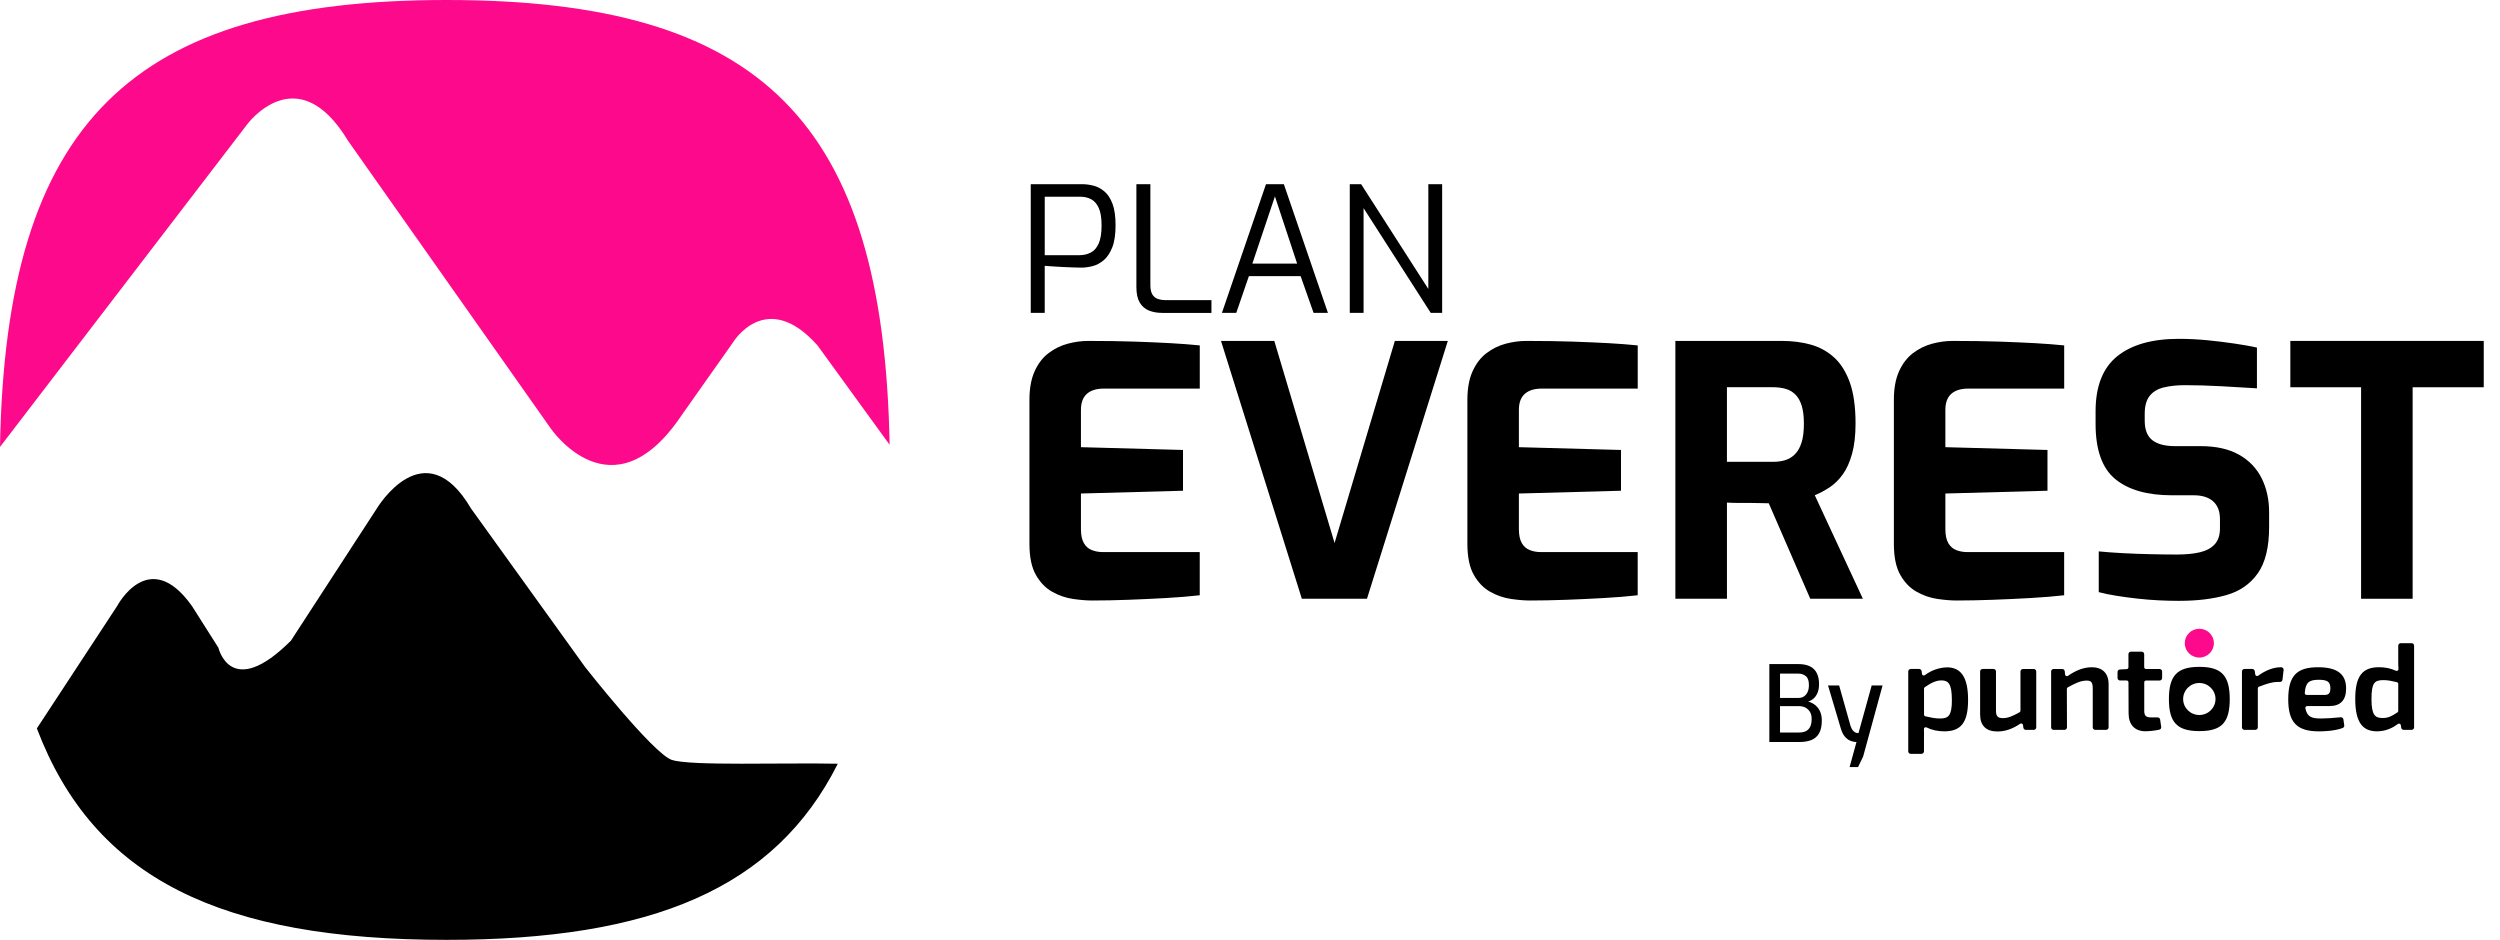
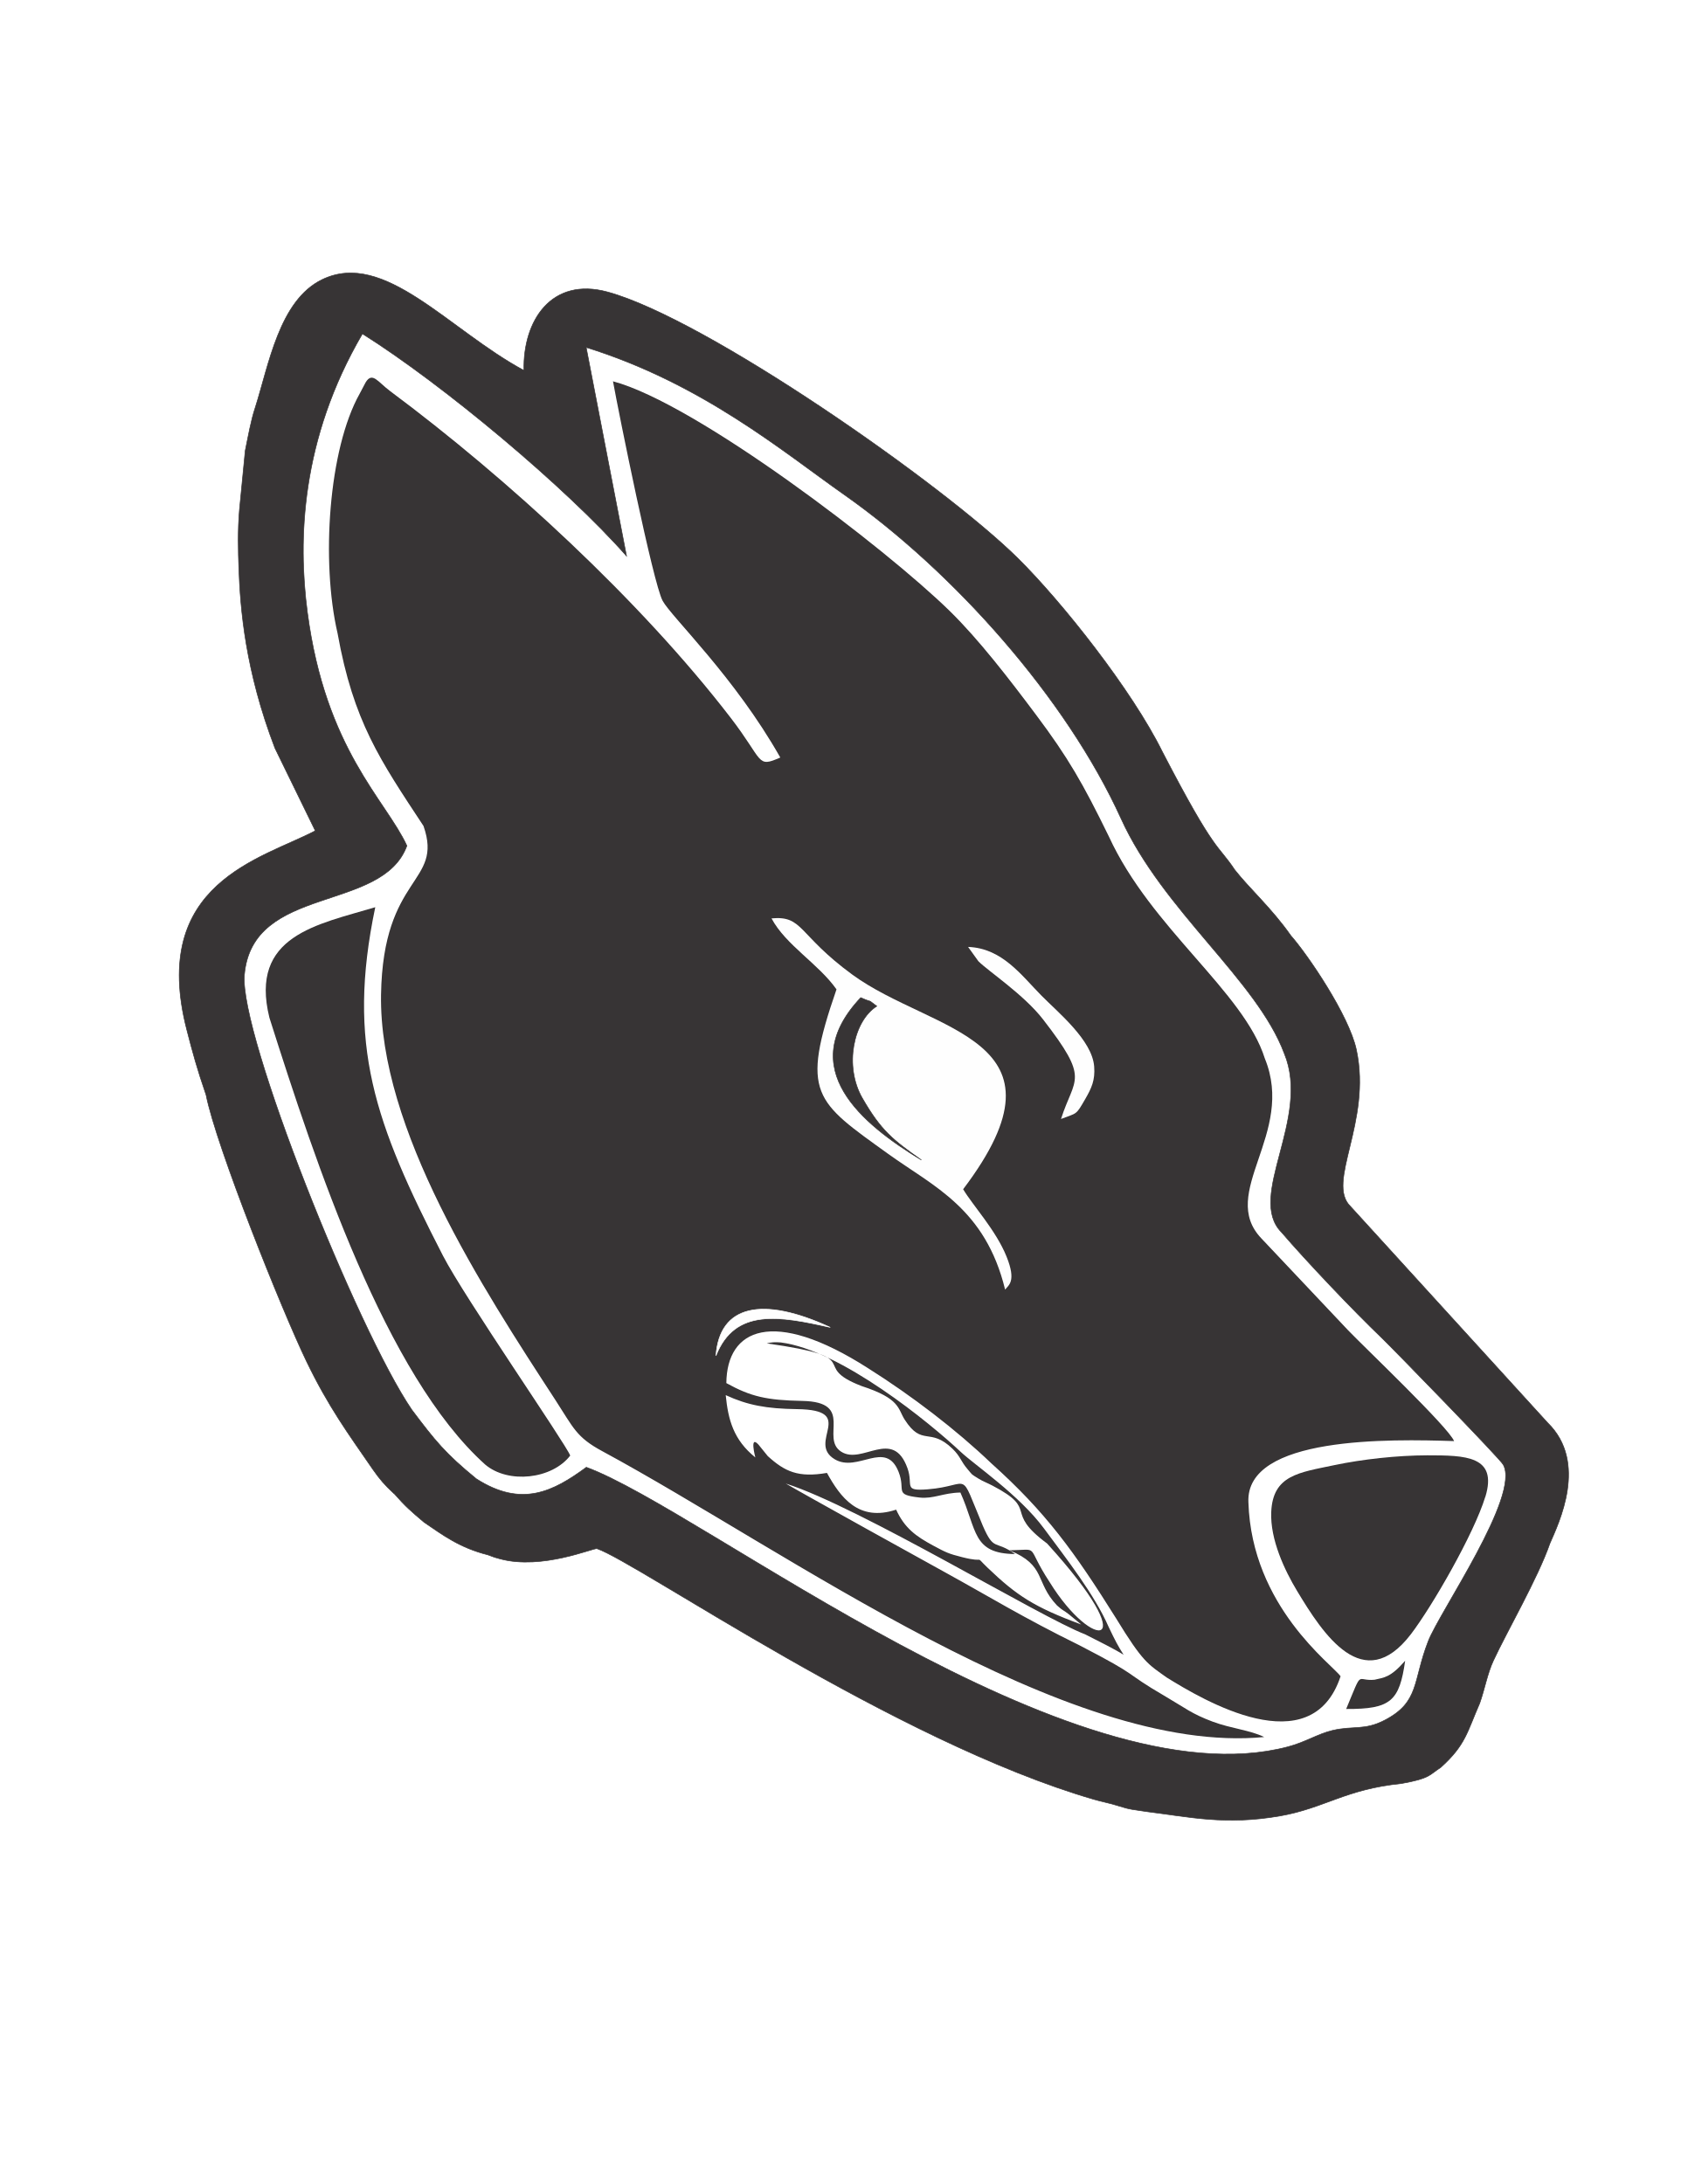
- <svg xmlns="http://www.w3.org/2000/svg" width="133" height="50" viewBox="0 0 133 50" fill="none">
-   <path d="M58.101 31.947C57.804 31.947 57.463 31.919 57.082 31.863C56.699 31.808 56.331 31.68 55.979 31.483C55.627 31.286 55.336 30.986 55.109 30.584C54.88 30.184 54.766 29.63 54.766 28.925V21.269C54.766 20.663 54.859 20.157 55.044 19.749C55.228 19.34 55.476 19.02 55.785 18.785C56.094 18.55 56.434 18.384 56.804 18.285C57.175 18.186 57.539 18.137 57.897 18.137C58.825 18.137 59.643 18.149 60.353 18.173C61.063 18.198 61.703 18.225 62.271 18.256C62.839 18.288 63.358 18.328 63.828 18.376V20.674H58.711C58.328 20.674 58.031 20.767 57.822 20.952C57.612 21.138 57.506 21.422 57.506 21.805V23.79L62.936 23.938V26.107L57.506 26.255V28.146C57.506 28.468 57.558 28.717 57.664 28.897C57.768 29.076 57.911 29.199 58.09 29.267C58.269 29.335 58.457 29.37 58.654 29.37H63.826V31.668C63.282 31.729 62.679 31.78 62.019 31.816C61.358 31.854 60.691 31.884 60.017 31.909C59.343 31.934 58.703 31.947 58.099 31.947H58.101Z" fill="black" />
-   <path d="M69.258 31.854L64.957 18.137H67.793L70.999 28.889L74.206 18.137H77.024L72.723 31.854H69.257H69.258Z" fill="black" />
-   <path d="M81.4 31.947C81.103 31.947 80.762 31.919 80.381 31.863C79.998 31.808 79.63 31.68 79.278 31.483C78.927 31.286 78.635 30.986 78.408 30.584C78.179 30.184 78.065 29.63 78.065 28.925V21.269C78.065 20.663 78.158 20.157 78.343 19.749C78.529 19.34 78.775 19.02 79.084 18.785C79.393 18.55 79.733 18.384 80.103 18.285C80.474 18.186 80.838 18.137 81.196 18.137C82.124 18.137 82.942 18.149 83.652 18.173C84.362 18.198 85.002 18.225 85.57 18.256C86.138 18.288 86.657 18.328 87.127 18.376V20.674H82.01C81.627 20.674 81.33 20.767 81.121 20.952C80.911 21.138 80.805 21.422 80.805 21.805V23.79L86.237 23.938V26.107L80.805 26.255V28.146C80.805 28.468 80.857 28.717 80.963 28.897C81.068 29.076 81.21 29.199 81.389 29.267C81.567 29.335 81.756 29.37 81.953 29.37H87.125V31.668C86.581 31.729 85.978 31.78 85.317 31.816C84.657 31.854 83.99 31.884 83.316 31.909C82.642 31.934 82.002 31.947 81.398 31.947H81.4Z" fill="black" />
-   <path d="M89.13 31.854V18.137H94.801C95.346 18.137 95.852 18.201 96.322 18.331C96.792 18.46 97.205 18.686 97.565 19.007C97.923 19.329 98.204 19.774 98.409 20.342C98.612 20.91 98.715 21.64 98.715 22.529C98.715 23.16 98.653 23.696 98.53 24.141C98.407 24.586 98.243 24.95 98.038 25.234C97.835 25.518 97.603 25.747 97.342 25.92C97.084 26.094 96.817 26.236 96.546 26.346L99.104 31.852H96.305L94.098 26.774C93.95 26.774 93.779 26.77 93.589 26.764C93.396 26.758 93.202 26.755 93.005 26.755H92.412C92.215 26.755 92.035 26.748 91.874 26.736V31.852H89.131L89.13 31.854ZM91.873 24.569H94.319C94.566 24.569 94.789 24.539 94.986 24.476C95.183 24.414 95.357 24.305 95.505 24.151C95.653 23.996 95.767 23.79 95.847 23.529C95.928 23.271 95.967 22.936 95.967 22.528C95.967 22.144 95.926 21.826 95.847 21.573C95.767 21.321 95.653 21.122 95.505 20.98C95.357 20.838 95.183 20.739 94.986 20.684C94.789 20.629 94.566 20.6 94.319 20.6H91.873V24.567V24.569Z" fill="black" />
-   <path d="M104.088 31.947C103.792 31.947 103.451 31.919 103.069 31.863C102.686 31.808 102.318 31.68 101.967 31.483C101.615 31.286 101.323 30.986 101.096 30.584C100.867 30.184 100.754 29.63 100.754 28.925V21.269C100.754 20.663 100.847 20.157 101.031 19.749C101.218 19.34 101.464 19.02 101.773 18.785C102.082 18.55 102.421 18.384 102.792 18.285C103.162 18.186 103.527 18.137 103.885 18.137C104.812 18.137 105.631 18.149 106.34 18.173C107.05 18.198 107.691 18.225 108.258 18.256C108.826 18.288 109.345 18.328 109.815 18.376V20.674H104.699C104.315 20.674 104.019 20.767 103.809 20.952C103.599 21.138 103.494 21.422 103.494 21.805V23.79L108.926 23.938V26.107L103.494 26.255V28.146C103.494 28.468 103.546 28.717 103.651 28.897C103.757 29.076 103.899 29.199 104.077 29.267C104.255 29.335 104.445 29.37 104.642 29.37H109.813V31.668C109.269 31.729 108.667 31.78 108.006 31.816C107.345 31.854 106.678 31.884 106.004 31.909C105.331 31.934 104.691 31.947 104.087 31.947H104.088Z" fill="black" />
-   <path d="M115.952 31.966C115.594 31.966 115.227 31.956 114.85 31.938C114.473 31.919 114.089 31.889 113.7 31.845C113.31 31.802 112.943 31.751 112.597 31.696C112.252 31.641 111.936 31.576 111.653 31.502V29.334C112.023 29.371 112.443 29.401 112.913 29.427C113.383 29.452 113.87 29.471 114.376 29.482C114.883 29.494 115.365 29.501 115.823 29.501C116.28 29.501 116.697 29.461 117.037 29.381C117.376 29.3 117.64 29.158 117.824 28.955C118.01 28.752 118.102 28.471 118.102 28.111V27.611C118.102 27.203 117.982 26.892 117.741 26.674C117.499 26.458 117.157 26.349 116.712 26.349H115.545C114.235 26.349 113.231 26.062 112.533 25.488C111.834 24.914 111.485 23.935 111.485 22.55V21.883C111.485 20.548 111.869 19.572 112.635 18.954C113.402 18.335 114.495 18.026 115.916 18.026C116.422 18.026 116.925 18.052 117.427 18.1C117.927 18.149 118.409 18.209 118.873 18.277C119.337 18.345 119.734 18.416 120.069 18.49V20.659C119.501 20.622 118.867 20.585 118.168 20.547C117.469 20.51 116.824 20.491 116.231 20.491C115.812 20.491 115.436 20.532 115.11 20.611C114.782 20.692 114.533 20.843 114.359 21.066C114.186 21.288 114.099 21.604 114.099 22.01V22.381C114.099 22.864 114.235 23.209 114.506 23.419C114.777 23.629 115.179 23.734 115.711 23.734H117.064C117.892 23.734 118.575 23.886 119.113 24.189C119.651 24.491 120.051 24.909 120.318 25.439C120.583 25.971 120.717 26.576 120.717 27.256V28.035C120.717 29.111 120.517 29.933 120.114 30.501C119.712 31.069 119.157 31.455 118.446 31.658C117.734 31.862 116.903 31.964 115.952 31.964V31.966Z" fill="black" />
-   <path d="M125.61 31.854V20.602H121.846V18.137H132.135V20.602H128.352V31.854H125.61Z" fill="black" />
-   <path d="M54.836 16.646V9.798H57.563C57.762 9.798 57.965 9.825 58.172 9.877C58.38 9.929 58.574 10.031 58.754 10.184C58.934 10.336 59.079 10.556 59.186 10.845C59.295 11.134 59.348 11.514 59.348 11.985C59.348 12.457 59.292 12.859 59.176 13.153C59.061 13.447 58.913 13.673 58.73 13.832C58.547 13.99 58.35 14.097 58.139 14.154C57.927 14.209 57.722 14.238 57.525 14.238C57.432 14.238 57.295 14.235 57.115 14.228C56.935 14.222 56.744 14.214 56.542 14.205C56.341 14.195 56.153 14.184 55.979 14.171C55.806 14.159 55.672 14.149 55.579 14.143V16.646H54.834H54.836ZM55.58 13.575H57.432C57.65 13.575 57.847 13.53 58.028 13.437C58.208 13.344 58.35 13.183 58.451 12.952C58.553 12.722 58.604 12.403 58.604 11.993C58.604 11.583 58.553 11.279 58.451 11.058C58.348 10.837 58.214 10.684 58.046 10.598C57.878 10.511 57.695 10.467 57.497 10.467H55.58V13.575Z" fill="black" />
-   <path d="M61.833 16.646C61.566 16.646 61.328 16.604 61.121 16.52C60.913 16.436 60.751 16.293 60.632 16.093C60.514 15.891 60.456 15.616 60.456 15.269V9.798H61.2V15.167C61.2 15.391 61.238 15.559 61.312 15.675C61.386 15.79 61.486 15.867 61.61 15.908C61.735 15.949 61.861 15.968 61.992 15.968H64.449V16.648H61.834L61.833 16.646Z" fill="black" />
-   <path d="M65.006 16.646L67.351 9.798H68.301L70.646 16.646H69.883L69.194 14.692H66.44L65.769 16.646H65.006ZM66.626 14.022H69.007L67.826 10.448L66.626 14.022Z" fill="black" />
-   <path d="M71.808 16.646V9.798H72.412L75.987 15.372V9.798H76.722V16.646H76.116L72.542 11.072V16.646H71.807H71.808Z" fill="black" />
-   <path d="M94.129 39.475V35.329H95.67C96.041 35.329 96.319 35.419 96.5 35.598C96.681 35.778 96.773 36.045 96.773 36.398C96.773 36.57 96.748 36.72 96.697 36.846C96.647 36.972 96.577 37.075 96.489 37.155C96.401 37.235 96.303 37.291 96.194 37.321C96.273 37.343 96.355 37.377 96.439 37.422C96.524 37.467 96.601 37.529 96.675 37.611C96.748 37.691 96.808 37.791 96.852 37.909C96.896 38.027 96.92 38.166 96.92 38.328C96.92 38.617 96.872 38.846 96.776 39.011C96.68 39.177 96.544 39.297 96.368 39.368C96.191 39.439 95.98 39.475 95.732 39.475H94.128H94.129ZM94.697 37.13H95.688C95.849 37.13 95.98 37.071 96.079 36.953C96.178 36.835 96.23 36.68 96.234 36.489C96.241 36.246 96.191 36.076 96.082 35.98C95.973 35.884 95.834 35.836 95.666 35.836H94.697V37.13ZM94.697 38.969H95.716C95.852 38.969 95.967 38.947 96.065 38.901C96.162 38.855 96.24 38.781 96.295 38.675C96.352 38.57 96.38 38.423 96.38 38.231C96.38 38.092 96.35 37.974 96.29 37.874C96.23 37.775 96.15 37.699 96.05 37.645C95.951 37.593 95.839 37.567 95.716 37.567H94.697V38.967V38.969Z" fill="black" />
-   <path d="M98.399 40.808L98.765 39.475C98.645 39.472 98.53 39.447 98.421 39.4C98.312 39.352 98.216 39.275 98.131 39.169C98.046 39.063 97.978 38.918 97.926 38.739L97.251 36.466H97.842L98.449 38.62C98.483 38.721 98.522 38.798 98.564 38.851C98.607 38.903 98.651 38.939 98.694 38.961C98.737 38.981 98.776 38.994 98.809 38.997C98.842 39 98.863 39.004 98.871 39.004L99.574 36.466H100.153L99.118 40.251L98.848 40.808H98.399Z" fill="black" />
-   <path d="M103.841 37.231C103.841 38.087 103.653 38.224 103.205 38.224C102.938 38.224 102.711 38.172 102.449 38.112L102.432 38.109C102.388 38.1 102.358 38.06 102.358 38.016V36.636C102.358 36.605 102.374 36.576 102.399 36.559C102.721 36.337 102.981 36.198 103.284 36.198C103.643 36.198 103.839 36.362 103.839 37.231M103.58 35.505C103.183 35.505 102.722 35.668 102.405 35.917C102.377 35.939 102.341 35.945 102.308 35.931C102.274 35.919 102.254 35.89 102.249 35.855L102.23 35.706C102.222 35.639 102.164 35.589 102.096 35.589H101.653C101.579 35.589 101.519 35.649 101.519 35.721V39.972C101.519 40.046 101.579 40.105 101.653 40.105H102.222C102.296 40.105 102.356 40.044 102.356 39.972V39.243C102.361 39.098 102.36 38.948 102.353 38.786C102.353 38.751 102.369 38.72 102.397 38.702C102.426 38.683 102.462 38.683 102.492 38.698C102.763 38.836 103.084 38.907 103.44 38.907C104.336 38.907 104.702 38.423 104.702 37.234C104.702 36.045 104.334 35.502 103.579 35.502" fill="black" />
-   <path d="M108.192 35.59H107.623C107.549 35.59 107.489 35.65 107.489 35.723V37.811C107.489 37.846 107.47 37.877 107.44 37.893C107.086 38.09 106.831 38.204 106.563 38.204C106.418 38.204 106.328 38.179 106.271 38.122C106.208 38.059 106.183 37.952 106.186 37.772V35.721C106.186 35.647 106.126 35.589 106.052 35.589H105.476C105.402 35.589 105.342 35.649 105.342 35.721V38.007C105.342 38.601 105.659 38.915 106.26 38.915C106.672 38.915 107.057 38.784 107.473 38.504C107.5 38.485 107.534 38.481 107.566 38.496C107.596 38.51 107.618 38.537 107.623 38.57L107.643 38.715C107.653 38.781 107.709 38.83 107.776 38.83H108.194C108.268 38.83 108.328 38.77 108.328 38.698V35.723C108.328 35.649 108.268 35.59 108.194 35.59" fill="black" />
-   <path d="M111.268 35.499C110.867 35.499 110.457 35.649 110.014 35.956C109.985 35.975 109.951 35.978 109.919 35.964C109.888 35.95 109.867 35.922 109.864 35.889L109.844 35.709C109.836 35.641 109.779 35.59 109.709 35.59H109.254C109.179 35.59 109.12 35.65 109.12 35.723V38.698C109.12 38.77 109.179 38.83 109.254 38.83H109.829C109.866 38.83 109.899 38.816 109.924 38.791C109.949 38.765 109.963 38.732 109.963 38.696L109.957 36.649C109.957 36.614 109.976 36.583 110.008 36.565C110.394 36.355 110.692 36.207 111.009 36.207C111.261 36.207 111.334 36.305 111.334 36.646V38.696C111.334 38.769 111.394 38.828 111.468 38.828H112.044C112.118 38.828 112.178 38.769 112.178 38.696V36.404C112.178 35.819 111.854 35.496 111.266 35.496" fill="black" />
-   <path d="M114.888 35.59H114.167C114.113 35.59 114.071 35.548 114.071 35.496V34.802C114.071 34.728 114.011 34.669 113.936 34.669H113.367C113.293 34.669 113.233 34.729 113.233 34.802V35.502C113.233 35.553 113.194 35.594 113.143 35.597L112.779 35.617C112.708 35.622 112.653 35.679 112.653 35.75V36.07C112.653 36.144 112.713 36.202 112.787 36.202H113.138C113.19 36.202 113.235 36.245 113.235 36.297L113.241 37.948C113.241 38.554 113.569 38.903 114.138 38.903C114.324 38.903 114.649 38.871 114.875 38.819C114.943 38.803 114.987 38.74 114.976 38.671L114.919 38.28C114.91 38.215 114.853 38.166 114.787 38.166H114.444C114.164 38.166 114.074 38.081 114.074 37.813V36.299C114.074 36.247 114.116 36.204 114.17 36.204H114.891C114.965 36.204 115.025 36.144 115.025 36.072V35.724C115.025 35.65 114.965 35.592 114.891 35.592" fill="black" />
-   <path d="M121.356 35.499H121.326C120.952 35.499 120.539 35.655 120.132 35.949C120.105 35.967 120.07 35.972 120.039 35.959C120.007 35.947 119.985 35.919 119.98 35.885L119.952 35.702C119.943 35.636 119.886 35.589 119.82 35.589H119.406C119.332 35.589 119.272 35.649 119.272 35.721V38.696C119.272 38.769 119.332 38.828 119.406 38.828H119.982C120.056 38.828 120.116 38.769 120.116 38.696V36.62C120.116 36.581 120.141 36.546 120.178 36.532C120.567 36.385 120.865 36.28 121.167 36.28H121.294C121.362 36.28 121.42 36.229 121.428 36.161L121.488 35.644C121.493 35.606 121.48 35.568 121.455 35.54C121.43 35.512 121.394 35.496 121.354 35.496" fill="black" />
-   <path d="M123.706 36.969H122.711C122.684 36.969 122.659 36.958 122.64 36.939C122.621 36.919 122.611 36.893 122.614 36.866C122.655 36.322 122.823 36.164 123.354 36.164C123.824 36.164 123.976 36.275 123.976 36.616C123.976 36.78 123.944 36.969 123.704 36.969M122.741 37.562H123.928C124.515 37.562 124.813 37.248 124.813 36.628C124.813 35.857 124.338 35.497 123.319 35.497C122.742 35.497 122.357 35.616 122.111 35.871C121.854 36.138 121.734 36.56 121.734 37.204C121.734 38.431 122.193 38.909 123.373 38.909C123.559 38.909 124.2 38.896 124.632 38.728C124.689 38.706 124.723 38.647 124.714 38.586L124.67 38.272C124.66 38.201 124.594 38.15 124.523 38.158C124.144 38.199 123.742 38.224 123.472 38.224C122.984 38.224 122.734 38.142 122.646 37.675C122.641 37.647 122.648 37.619 122.666 37.598C122.685 37.576 122.712 37.564 122.741 37.564" fill="black" />
-   <path d="M127.586 36.385V37.822C127.586 37.854 127.57 37.884 127.542 37.901C127.226 38.108 127.057 38.198 126.752 38.198C126.352 38.198 126.163 38.046 126.163 37.183C126.163 36.321 126.329 36.182 126.799 36.182C127.04 36.182 127.237 36.228 127.466 36.281L127.512 36.292C127.556 36.302 127.586 36.341 127.586 36.385ZM128.296 34.217H127.72C127.646 34.217 127.586 34.277 127.586 34.349V35.157C127.586 35.332 127.589 35.466 127.598 35.592C127.6 35.627 127.586 35.658 127.556 35.677C127.528 35.696 127.493 35.699 127.461 35.684C127.198 35.559 126.895 35.496 126.561 35.496C125.665 35.496 125.299 35.986 125.299 37.188C125.299 38.39 125.666 38.907 126.455 38.907C126.952 38.907 127.335 38.694 127.57 38.515C127.597 38.494 127.632 38.489 127.663 38.502C127.695 38.515 127.717 38.543 127.723 38.576L127.744 38.715C127.753 38.781 127.81 38.828 127.876 38.828H128.296C128.37 38.828 128.43 38.769 128.43 38.696V34.348C128.43 34.273 128.37 34.215 128.296 34.215" fill="black" />
-   <path d="M117.779 34.217C117.779 34.639 117.432 34.983 117.004 34.983C116.577 34.983 116.23 34.641 116.23 34.217C116.23 33.792 116.577 33.45 117.004 33.45C117.432 33.45 117.779 33.792 117.779 34.217Z" fill="#FC0A8B" />
-   <path d="M117.004 38.038C116.528 38.038 116.143 37.657 116.143 37.187C116.143 36.717 116.528 36.335 117.004 36.335C117.48 36.335 117.865 36.717 117.865 37.187C117.865 37.657 117.48 38.038 117.004 38.038ZM117.01 35.477C115.826 35.477 115.386 35.941 115.386 37.19C115.386 38.439 115.826 38.895 117.01 38.895C118.195 38.895 118.622 38.433 118.622 37.19C118.622 35.947 118.186 35.477 117.01 35.477Z" fill="black" />
-   <path d="M35.74 40.428C34.737 40.084 31.133 35.494 31.133 35.494L25.059 27.054C22.572 22.815 20.045 27.054 20.045 27.054L15.479 34.081C12.273 37.288 11.62 34.461 11.62 34.461L10.206 32.232C7.923 29.026 6.238 32.232 6.238 32.232L1.961 38.751C5.002 46.764 11.779 50 23.764 50C34.676 50 41.235 47.273 44.571 40.63C41.666 40.568 36.714 40.759 35.742 40.426L35.74 40.428Z" fill="black" />
-   <path d="M13.14 6.629C13.14 6.629 15.804 2.987 18.521 7.498L29.285 22.774C29.285 22.774 32.56 27.625 36.27 22.081L39.002 18.208C39.002 18.208 40.756 15.313 43.486 18.37L47.328 23.663C47.006 6.446 40.51 0 23.763 0C7.016 0 0.3 6.475 0 23.777L13.14 6.629Z" fill="#FC0A8B" />
+ <svg xmlns="http://www.w3.org/2000/svg" xml:space="preserve" width="215.9mm" height="279.4mm" version="1.1" style="shape-rendering:geometricPrecision; text-rendering:geometricPrecision; image-rendering:optimizeQuality; fill-rule:evenodd; clip-rule:evenodd" viewBox="0 0 21590 27940">
+   <defs>
+     <style type="text/css">
+    
+     .str0 {stroke:#373435;stroke-width:7.62}
+     .str1 {stroke:#FEFEFE;stroke-width:7.62}
+     .fil0 {fill:#373435}
+     .fil2 {fill:#FEFEFE}
+     .fil1 {fill:#FEFEFE}
+    
+   </style>
+   </defs>
+   <g id="Capa_x0020_1">
+     <path class="fil0 str0" d="M5037 19102c155,177 222,232 387,372 239,163 454,326 816,417 76,30 103,38 158,52 538,145 1198,-145 1239,-131 528,182 3811,2469 6357,3208 107,31 204,48 307,81 162,52 190,47 367,75 552,69 1010,177 1707,55 569,-100 834,-342 1550,-414 373,-67 352,-108 504,-206 320,-288 338,-455 499,-822 66,-188 97,-377 175,-545 173,-373 567,-1052 723,-1500 114,-262 490,-1036 -30,-1543l-2521 -2767c-319,-307 275,-1073 75,-2005 -95,-441 -622,-1214 -837,-1458 -247,-352 -524,-596 -718,-842 -222,-335 -241,-189 -926,-1510 -389,-789 -1283,-1917 -1849,-2477 -946,-936 -3984,-3063 -5249,-3407 -716,-195 -1084,365 -1069,1004 -965,-520 -1785,-1546 -2580,-1163 -551,265 -685,1101 -857,1638 -56,169 -88,357 -128,552l-73 746c-25,277 -16,547 -9,755 19,523 82,1312 462,2304l516 1057c-676,357 -2131,665 -1642,2552 74,286 129,490 245,827 129,654 970,2757 1286,3411 280,580 530,919 849,1382 86,123 148,196 266,305zm168 -8281c-271,-588 -1041,-1229 -1273,-2987 -122,-921 -87,-2211 704,-3564 1030,647 2608,1968 3378,2843l-516 -2669c1483,461 2523,1338 3299,1883 1398,982 2843,2603 3543,4145 537,1182 1736,2064 2088,3005 345,829 -489,1832 -35,2288 309,361 929,1014 1275,1344 143,137 1536,1568 1561,1629 222,395 -814,1881 -960,2259 -200,514 -107,777 -559,1011 -260,134 -399,66 -667,130 -186,44 -347,151 -569,209 -2770,731 -7473,-3025 -8974,-3576 -421,309 -826,521 -1408,147 -400,-328 -524,-484 -824,-882 -698,-1023 -2210,-4803 -2142,-5565 103,-1160 1765,-791 2079,-1652z" />
+     <path class="fil0" d="M4800 11607c-368,1759 -10,2756 867,4459 275,533 1567,2400 1627,2555 -232,303 -794,366 -1089,114 -1273,-1145 -2166,-3848 -2759,-5716 -260,-1053 616,-1191 1354,-1413z" />
+     <path class="fil0" d="M18999 19149c-145,475 -682,1405 -952,1758 -607,792 -1122,0 -1456,-555 -157,-260 -345,-656 -330,-1008 20,-474 355,-505 805,-600 361,-76 806,-125 1191,-126 488,0 903,6 743,531z" />
+     <path class="fil0" d="M5416 10565c-554,-841 -895,-1332 -1098,-2463 -213,-916 -116,-2355 283,-3066l76 -144c86,-142 158,-4 313,111 1501,1117 3199,2677 4352,4174 433,562 331,649 639,514 -583,-1032 -1393,-1798 -1505,-2005 -122,-224 -562,-2405 -635,-2808 1063,283 3485,2133 4307,2938 374,366 761,870 1102,1325 414,552 601,879 934,1560 540,1177 1726,1985 1995,2840 395,964 -602,1717 -44,2302l1109 1175c213,222 1287,1243 1356,1418 -812,-26 -2672,-67 -2631,784 43,1336 1073,2073 1179,2225 -375,1133 -1767,298 -2223,16 -240,-172 -303,-191 -649,-758 -535,-854 -898,-1357 -1596,-1983 -447,-428 -1015,-863 -1577,-1217 -1223,-783 -1806,-498 -1812,191 315,174 516,219 971,228 680,13 224,475 499,650 269,172 660,-311 847,211 79,219 -63,295 257,270 572,-45 393,-282 707,467 146,335 153,174 412,361 -549,-5 -483,-305 -699,-787 -221,4 -344,84 -523,64 -335,-38 -171,-86 -268,-329 -166,-418 -522,18 -819,-162 -360,-219 300,-630 -479,-640 -392,-5 -633,-50 -913,-179 31,314 99,572 379,797 0,0 -79,-296 41,-163l118 146c219,199 390,278 757,215 170,308 402,630 885,470 109,239 257,342 469,457 167,90 201,107 376,151 323,82 143,-39 324,134 375,360 601,506 1198,727l-156 -129c-93,-72 -61,-33 -154,-115 -286,-303 -132,-510 -608,-705 407,-7 195,-80 515,408 552,895 1224,886 -33,-495 -568,-420 -93,-423 -698,-740 -65,-34 -131,-59 -178,-89 -105,-66 -71,-40 -140,-120 -92,-107 -89,-161 -194,-263 -293,-283 -386,-21 -612,-373 -89,-139 -54,-268 -550,-429 -695,-267 108,-359 -1214,-546 60,-15 105,-18 180,-12 771,99 1909,1031 2299,1398 182,171 750,553 1068,983 291,394 645,843 827,1260 85,178 116,237 191,355 -115,-73 -324,-176 -493,-262 -571,-217 -2880,-1627 -3829,-1929 181,108 1866,1043 2067,1152 529,291 973,565 1687,916 821,424 529,322 1110,660 245,143 326,217 599,319 237,88 476,107 657,196 -2526,243 -6084,-2369 -8467,-3657 -334,-180 -367,-297 -600,-655 -931,-1430 -2257,-3462 -2230,-5185 25,-1541 800,-1418 544,-2156z" />
+     <path class="fil0" d="M17220 21862c218,-522 120,-350 362,-373 123,-29 203,-26 392,-243 -73,514 -182,620 -753,617z" />
+     <path class="fil1" d="M9869 11749c180,340 602,582 831,908 -464,1342 -276,1430 663,2106 578,416 1241,697 1494,1735 42,-57 148,-101 18,-423 -135,-336 -433,-656 -555,-861 1474,-1947 -393,-1996 -1418,-2746 -702,-514 -625,-757 -1034,-719z" />
+     <path class="fil0 str0" d="M11786 14840c-757,-459 -1630,-1172 -776,-2077 186,82 60,2 205,109 -300,191 -420,767 -185,1176 240,417 389,533 756,792z" />
+     <path class="fil1" d="M12384 12115l131 182c126,127 582,427 827,744 608,785 402,734 230,1274 209,-81 187,-42 311,-257 79,-137 127,-239 113,-415 -26,-336 -459,-688 -674,-906 -257,-260 -502,-607 -939,-623z" />
+     <path class="fil2 str1" d="M10620 16981c-873,-403 -1416,-283 -1462,363 242,-617 820,-508 1462,-363z" />
+   </g>
</svg>
